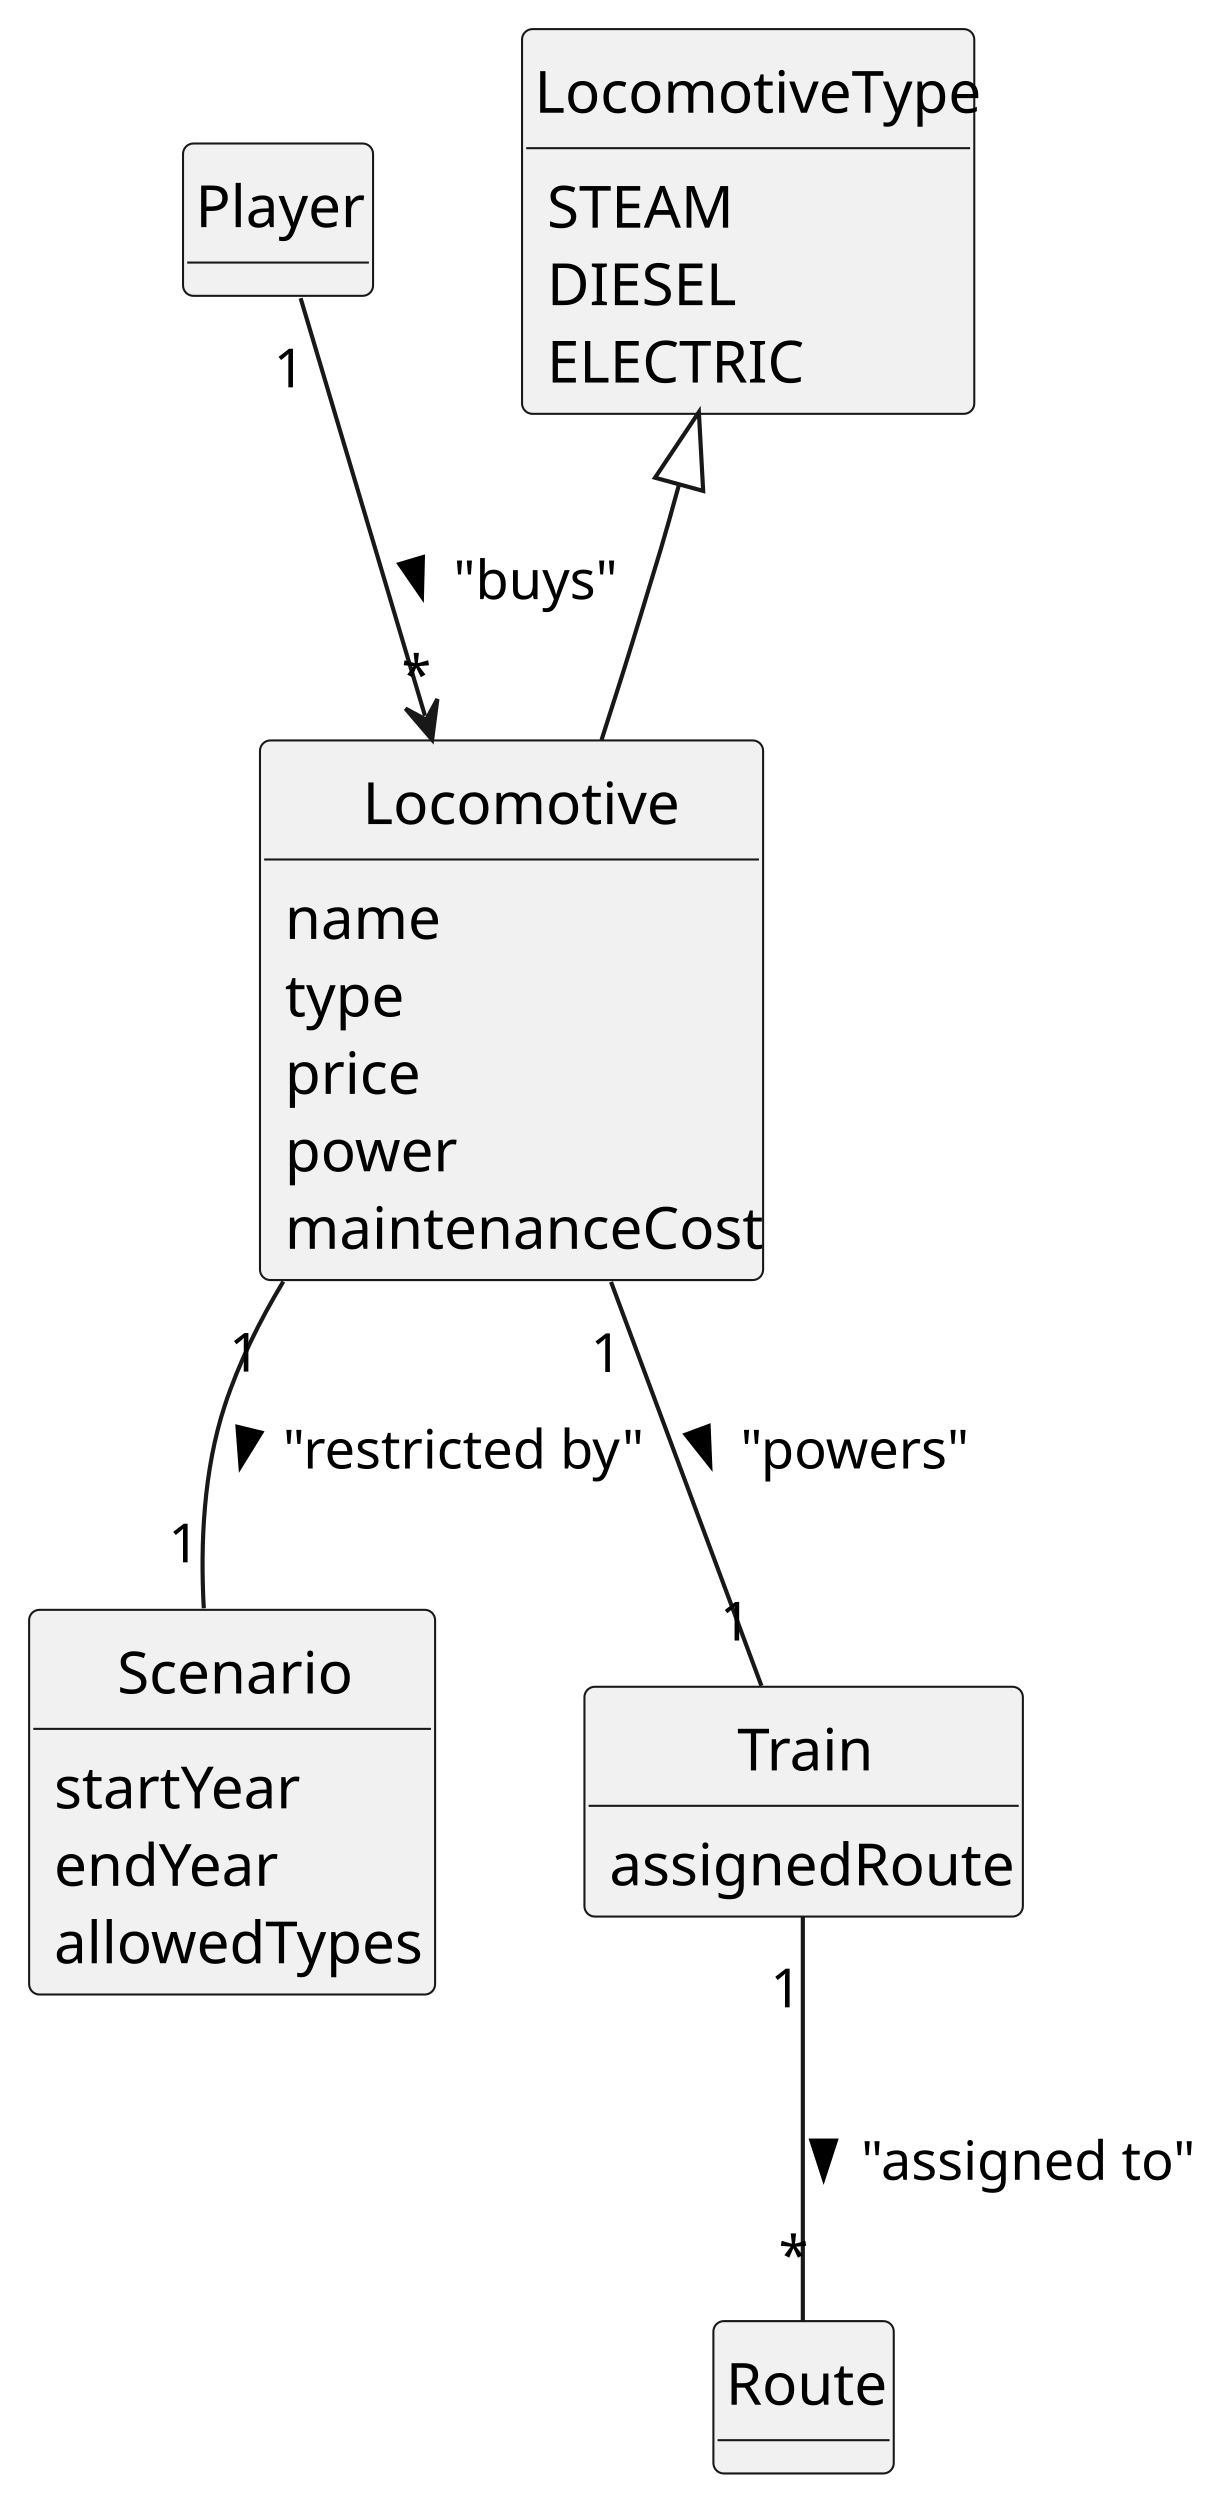
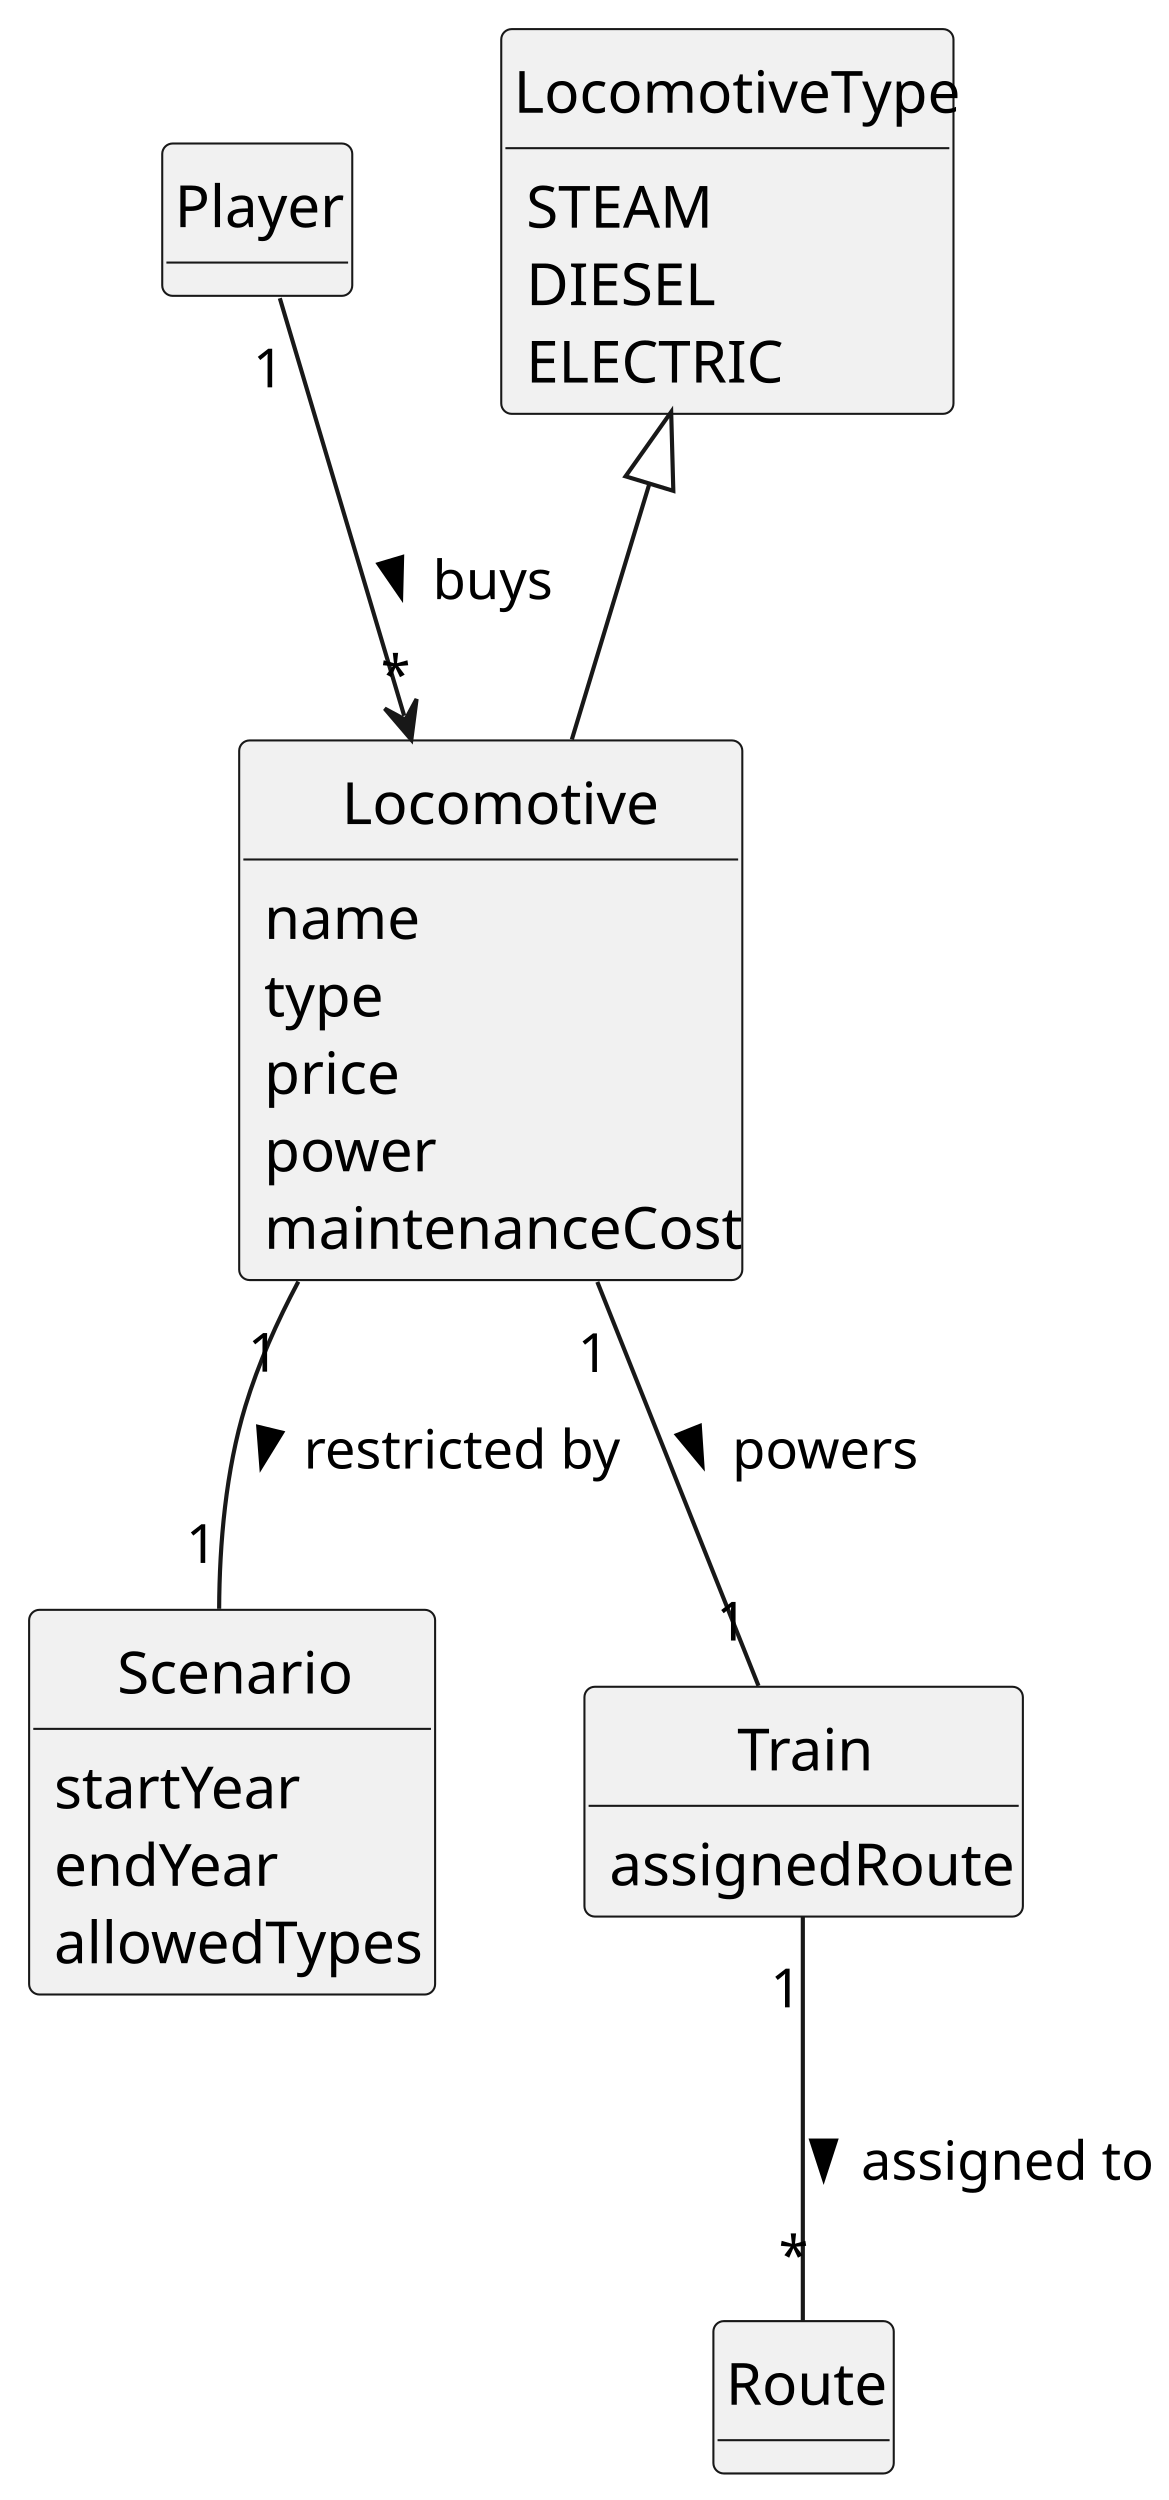
- <svg xmlns="http://www.w3.org/2000/svg" contentStyleType="text/css" height="601px" preserveAspectRatio="none" style="width:290px;height:601px;background:#FFFFFF;" version="1.1" viewBox="0 0 290 601" width="290px" zoomAndPan="magnify">
+ <svg xmlns="http://www.w3.org/2000/svg" contentStyleType="text/css" height="601px" preserveAspectRatio="none" style="width:281px;height:601px;background:#FFFFFF;" version="1.1" viewBox="0 0 281 601" width="281px" zoomAndPan="magnify">
  <defs />
  <g>
    <g id="elem_Player">
-       <rect codeLine="5" fill="#F1F1F1" height="36.621" id="Player" rx="2.5" ry="2.5" style="stroke:#181818;stroke-width:0.5;" width="45.683" x="44" y="34.5" />
-       <text fill="#000000" font-family="sans-serif" font-size="14" lengthAdjust="spacing" textLength="39.683" x="47" y="54.607">Player</text>
-       <line style="stroke:#181818;stroke-width:0.5;" x1="45" x2="88.683" y1="63.121" y2="63.121" />
+       <rect codeLine="5" fill="#F1F1F1" height="36.621" id="Player" rx="2.5" ry="2.5" style="stroke:#181818;stroke-width:0.5;" width="45.683" x="39" y="34.5" />
+       <text fill="#000000" font-family="sans-serif" font-size="14" lengthAdjust="spacing" textLength="39.683" x="42" y="54.607">Player</text>
+       <line style="stroke:#181818;stroke-width:0.5;" x1="40" x2="83.683" y1="63.121" y2="63.121" />
    </g>
    <g id="elem_Locomotive">
-       <rect codeLine="8" fill="#F1F1F1" height="129.727" id="Locomotive" rx="2.5" ry="2.5" style="stroke:#181818;stroke-width:0.5;" width="120.951" x="62.5" y="178" />
-       <text fill="#000000" font-family="sans-serif" font-size="14" lengthAdjust="spacing" textLength="71.593" x="87.179" y="198.107">Locomotive</text>
-       <line style="stroke:#181818;stroke-width:0.5;" x1="63.5" x2="182.451" y1="206.621" y2="206.621" />
-       <text fill="#000000" font-family="sans-serif" font-size="14" lengthAdjust="spacing" textLength="35.02" x="68.5" y="225.728">name</text>
-       <text fill="#000000" font-family="sans-serif" font-size="14" lengthAdjust="spacing" textLength="26.462" x="68.5" y="244.35">type</text>
-       <text fill="#000000" font-family="sans-serif" font-size="14" lengthAdjust="spacing" textLength="30.345" x="68.5" y="262.971">price</text>
-       <text fill="#000000" font-family="sans-serif" font-size="14" lengthAdjust="spacing" textLength="38.131" x="68.5" y="281.592">power</text>
-       <text fill="#000000" font-family="sans-serif" font-size="14" lengthAdjust="spacing" textLength="108.951" x="68.5" y="300.213">maintenanceCost</text>
+       <rect codeLine="8" fill="#F1F1F1" height="129.727" id="Locomotive" rx="2.5" ry="2.5" style="stroke:#181818;stroke-width:0.5;" width="120.951" x="57.5" y="178" />
+       <text fill="#000000" font-family="sans-serif" font-size="14" lengthAdjust="spacing" textLength="71.593" x="82.179" y="198.107">Locomotive</text>
+       <line style="stroke:#181818;stroke-width:0.5;" x1="58.5" x2="177.451" y1="206.621" y2="206.621" />
+       <text fill="#000000" font-family="sans-serif" font-size="14" lengthAdjust="spacing" textLength="35.02" x="63.5" y="225.728">name</text>
+       <text fill="#000000" font-family="sans-serif" font-size="14" lengthAdjust="spacing" textLength="26.462" x="63.5" y="244.35">type</text>
+       <text fill="#000000" font-family="sans-serif" font-size="14" lengthAdjust="spacing" textLength="30.345" x="63.5" y="262.971">price</text>
+       <text fill="#000000" font-family="sans-serif" font-size="14" lengthAdjust="spacing" textLength="38.131" x="63.5" y="281.592">power</text>
+       <text fill="#000000" font-family="sans-serif" font-size="14" lengthAdjust="spacing" textLength="108.951" x="63.5" y="300.213">maintenanceCost</text>
    </g>
    <g id="elem_Scenario">
      <rect codeLine="16" fill="#F1F1F1" height="92.484" id="Scenario" rx="2.5" ry="2.5" style="stroke:#181818;stroke-width:0.5;" width="97.6" x="7" y="387" />
      <text fill="#000000" font-family="sans-serif" font-size="14" lengthAdjust="spacing" textLength="55.255" x="28.172" y="407.107">Scenario</text>
      <line style="stroke:#181818;stroke-width:0.5;" x1="8" x2="103.6" y1="415.621" y2="415.621" />
      <text fill="#000000" font-family="sans-serif" font-size="14" lengthAdjust="spacing" textLength="56.8" x="13" y="434.728">startYear</text>
      <text fill="#000000" font-family="sans-serif" font-size="14" lengthAdjust="spacing" textLength="52.931" x="13" y="453.35">endYear</text>
      <text fill="#000000" font-family="sans-serif" font-size="14" lengthAdjust="spacing" textLength="85.6" x="13" y="471.971">allowedTypes</text>
    </g>
    <g id="elem_LocomotiveType">
-       <rect codeLine="22" fill="#F1F1F1" height="92.484" id="LocomotiveType" rx="2.5" ry="2.5" style="stroke:#181818;stroke-width:0.5;" width="108.717" x="125.5" y="7" />
-       <text fill="#000000" font-family="sans-serif" font-size="14" lengthAdjust="spacing" textLength="102.717" x="128.5" y="27.107">LocomotiveType</text>
-       <line style="stroke:#181818;stroke-width:0.5;" x1="126.5" x2="233.217" y1="35.621" y2="35.621" />
-       <text fill="#000000" font-family="sans-serif" font-size="14" lengthAdjust="spacing" textLength="48.227" x="131.5" y="54.728">STEAM</text>
-       <text fill="#000000" font-family="sans-serif" font-size="14" lengthAdjust="spacing" textLength="49.8" x="131.5" y="73.35">DIESEL</text>
-       <text fill="#000000" font-family="sans-serif" font-size="14" lengthAdjust="spacing" textLength="69.234" x="131.5" y="91.971">ELECTRIC</text>
+       <rect codeLine="22" fill="#F1F1F1" height="92.484" id="LocomotiveType" rx="2.5" ry="2.5" style="stroke:#181818;stroke-width:0.5;" width="108.717" x="120.5" y="7" />
+       <text fill="#000000" font-family="sans-serif" font-size="14" lengthAdjust="spacing" textLength="102.717" x="123.5" y="27.107">LocomotiveType</text>
+       <line style="stroke:#181818;stroke-width:0.5;" x1="121.5" x2="228.217" y1="35.621" y2="35.621" />
+       <text fill="#000000" font-family="sans-serif" font-size="14" lengthAdjust="spacing" textLength="48.227" x="126.5" y="54.728">STEAM</text>
+       <text fill="#000000" font-family="sans-serif" font-size="14" lengthAdjust="spacing" textLength="49.8" x="126.5" y="73.35">DIESEL</text>
+       <text fill="#000000" font-family="sans-serif" font-size="14" lengthAdjust="spacing" textLength="69.234" x="126.5" y="91.971">ELECTRIC</text>
    </g>
    <g id="elem_Train">
      <rect codeLine="28" fill="#F1F1F1" height="55.242" id="Train" rx="2.5" ry="2.5" style="stroke:#181818;stroke-width:0.5;" width="105.399" x="140.5" y="405.5" />
      <text fill="#000000" font-family="sans-serif" font-size="14" lengthAdjust="spacing" textLength="31.896" x="177.251" y="425.607">Train</text>
      <line style="stroke:#181818;stroke-width:0.5;" x1="141.5" x2="244.899" y1="434.121" y2="434.121" />
      <text fill="#000000" font-family="sans-serif" font-size="14" lengthAdjust="spacing" textLength="93.399" x="146.5" y="453.228">assignedRoute</text>
    </g>
    <g id="elem_Route">
      <rect fill="#F1F1F1" height="36.621" id="Route" rx="2.5" ry="2.5" style="stroke:#181818;stroke-width:0.5;" width="43.358" x="171.5" y="558" />
      <text fill="#000000" font-family="sans-serif" font-size="14" lengthAdjust="spacing" textLength="37.358" x="174.5" y="578.107">Route</text>
      <line style="stroke:#181818;stroke-width:0.5;" x1="172.5" x2="213.858" y1="586.621" y2="586.621" />
    </g>
    <g id="link_Player_Locomotive">
-       <path codeLine="32" d="M72.27,71.69 C79.46,95.82 91.008,134.589 102.168,172.07 " fill="none" id="Player-to-Locomotive" style="stroke:#181818;stroke-width:1.0;" />
-       <polygon fill="#181818" points="103.88,177.82,105.145,168.053,102.453,173.028,97.478,170.336,103.88,177.82" style="stroke:#181818;stroke-width:1.0;" />
-       <polygon fill="#000000" points="101.427,143.438,101.662,133.93,96.029,135.608,101.427,143.438" style="stroke:#000000;stroke-width:1.0;" />
-       <text fill="#000000" font-family="sans-serif" font-size="13" lengthAdjust="spacing" textLength="36.69" x="109" y="144.028">"buys"</text>
-       <text fill="#000000" font-family="sans-serif" font-size="13" lengthAdjust="spacing" textLength="7.23" x="65.819" y="93.116">1</text>
-       <text fill="#000000" font-family="sans-serif" font-size="13" lengthAdjust="spacing" textLength="5.059" x="96.521" y="166.82">*</text>
+       <path codeLine="32" d="M67.27,71.69 C74.46,95.82 86.008,134.589 97.168,172.07 " fill="none" id="Player-to-Locomotive" style="stroke:#181818;stroke-width:1.0;" />
+       <polygon fill="#181818" points="98.88,177.82,100.145,168.053,97.453,173.028,92.478,170.336,98.88,177.82" style="stroke:#181818;stroke-width:1.0;" />
+       <polygon fill="#000000" points="96.427,143.438,96.662,133.93,91.029,135.608,96.427,143.438" style="stroke:#000000;stroke-width:1.0;" />
+       <text fill="#000000" font-family="sans-serif" font-size="13" lengthAdjust="spacing" textLength="27.46" x="104" y="144.028">buys</text>
+       <text fill="#000000" font-family="sans-serif" font-size="13" lengthAdjust="spacing" textLength="7.23" x="60.819" y="93.116">1</text>
+       <text fill="#000000" font-family="sans-serif" font-size="13" lengthAdjust="spacing" textLength="5.059" x="91.521" y="166.82">*</text>
    </g>
    <g id="link_Locomotive_Scenario">
-       <path codeLine="33" d="M68.11,308.08 C62.35,317.61 57.37,327.71 54,338 C48.97,353.36 48.13,370.89 48.99,386.63 " fill="none" id="Locomotive-Scenario" style="stroke:#181818;stroke-width:1.0;" />
-       <polygon fill="#000000" points="57.818,352.504,62.812,344.41,57.101,343.02,57.818,352.504" style="stroke:#000000;stroke-width:1.0;" />
-       <text fill="#000000" font-family="sans-serif" font-size="13" lengthAdjust="spacing" textLength="80.031" x="68" y="353.028">"restricted by"</text>
-       <text fill="#000000" font-family="sans-serif" font-size="13" lengthAdjust="spacing" textLength="7.23" x="55.103" y="329.725">1</text>
-       <text fill="#000000" font-family="sans-serif" font-size="13" lengthAdjust="spacing" textLength="7.23" x="40.493" y="375.585">1</text>
+       <path codeLine="33" d="M71.72,308.1 C66.58,317.74 62.09,327.86 59,338 C54.28,353.46 52.76,371.02 52.68,386.75 " fill="none" id="Locomotive-Scenario" style="stroke:#181818;stroke-width:1.0;" />
+       <polygon fill="#000000" points="62.824,352.505,67.808,344.406,62.095,343.022,62.824,352.505" style="stroke:#000000;stroke-width:1.0;" />
+       <text fill="#000000" font-family="sans-serif" font-size="13" lengthAdjust="spacing" textLength="70.802" x="73" y="353.028">restricted by</text>
+       <text fill="#000000" font-family="sans-serif" font-size="13" lengthAdjust="spacing" textLength="7.23" x="59.601" y="329.747">1</text>
+       <text fill="#000000" font-family="sans-serif" font-size="13" lengthAdjust="spacing" textLength="7.23" x="44.725" y="375.723">1</text>
    </g>
    <g id="link_Locomotive_Train">
-       <path codeLine="34" d="M146.89,308.17 C159.25,341.36 173.67,380.08 183.05,405.27 " fill="none" id="Locomotive-Train" style="stroke:#181818;stroke-width:1.0;" />
-       <polygon fill="#000000" points="170.745,352.331,170.343,342.829,164.834,344.88,170.745,352.331" style="stroke:#000000;stroke-width:1.0;" />
-       <text fill="#000000" font-family="sans-serif" font-size="13" lengthAdjust="spacing" textLength="51.137" x="178" y="353.028">"powers"</text>
-       <text fill="#000000" font-family="sans-serif" font-size="13" lengthAdjust="spacing" textLength="7.23" x="142.007" y="329.825">1</text>
-       <text fill="#000000" font-family="sans-serif" font-size="13" lengthAdjust="spacing" textLength="7.23" x="173.089" y="394.378">1</text>
+       <path codeLine="34" d="M143.6,308.17 C156.84,341.36 172.29,380.08 182.34,405.27 " fill="none" id="Locomotive-Train" style="stroke:#181818;stroke-width:1.0;" />
+       <polygon fill="#000000" points="168.853,352.289,168.231,342.799,162.771,344.978,168.853,352.289" style="stroke:#000000;stroke-width:1.0;" />
+       <text fill="#000000" font-family="sans-serif" font-size="13" lengthAdjust="spacing" textLength="41.907" x="176" y="353.028">powers</text>
+       <text fill="#000000" font-family="sans-serif" font-size="13" lengthAdjust="spacing" textLength="7.23" x="138.893" y="329.825">1</text>
+       <text fill="#000000" font-family="sans-serif" font-size="13" lengthAdjust="spacing" textLength="7.23" x="172.224" y="394.378">1</text>
    </g>
    <g id="link_LocomotiveType_Locomotive">
-       <path codeLine="35" d="M163.254,116.43 C158.994,131.98 158.81,132.12 154,148 C151.06,157.7 147.83,167.93 144.6,177.91 " fill="none" id="LocomotiveType-backto-Locomotive" style="stroke:#181818;stroke-width:1.0;" />
-       <polygon fill="none" points="168.01,99.07,157.467,114.845,169.041,118.016,168.01,99.07" style="stroke:#181818;stroke-width:1.0;" />
+       <path codeLine="35" d="M156.125,116.255 C148.975,139.825 145.32,151.88 137.47,177.78 " fill="none" id="LocomotiveType-backto-Locomotive" style="stroke:#181818;stroke-width:1.0;" />
+       <polygon fill="none" points="161.35,99.03,150.383,114.513,161.866,117.997,161.35,99.03" style="stroke:#181818;stroke-width:1.0;" />
    </g>
    <g id="link_Train_Route">
      <path codeLine="37" d="M193,460.62 C193,489.12 193,533.52 193,557.94 " fill="none" id="Train-Route" style="stroke:#181818;stroke-width:1.0;" />
      <polygon fill="#000000" points="198,523.645,200.939,514.6,195.061,514.6,198,523.645" style="stroke:#000000;stroke-width:1.0;" />
-       <text fill="#000000" font-family="sans-serif" font-size="13" lengthAdjust="spacing" textLength="75.721" x="207" y="524.028">"assigned to"</text>
+       <text fill="#000000" font-family="sans-serif" font-size="13" lengthAdjust="spacing" textLength="66.492" x="207" y="524.028">assigned to</text>
      <text fill="#000000" font-family="sans-serif" font-size="13" lengthAdjust="spacing" textLength="7.23" x="185.216" y="482.555">1</text>
      <text fill="#000000" font-family="sans-serif" font-size="13" lengthAdjust="spacing" textLength="5.059" x="187.189" y="546.784">*</text>
    </g>
  </g>
</svg>
